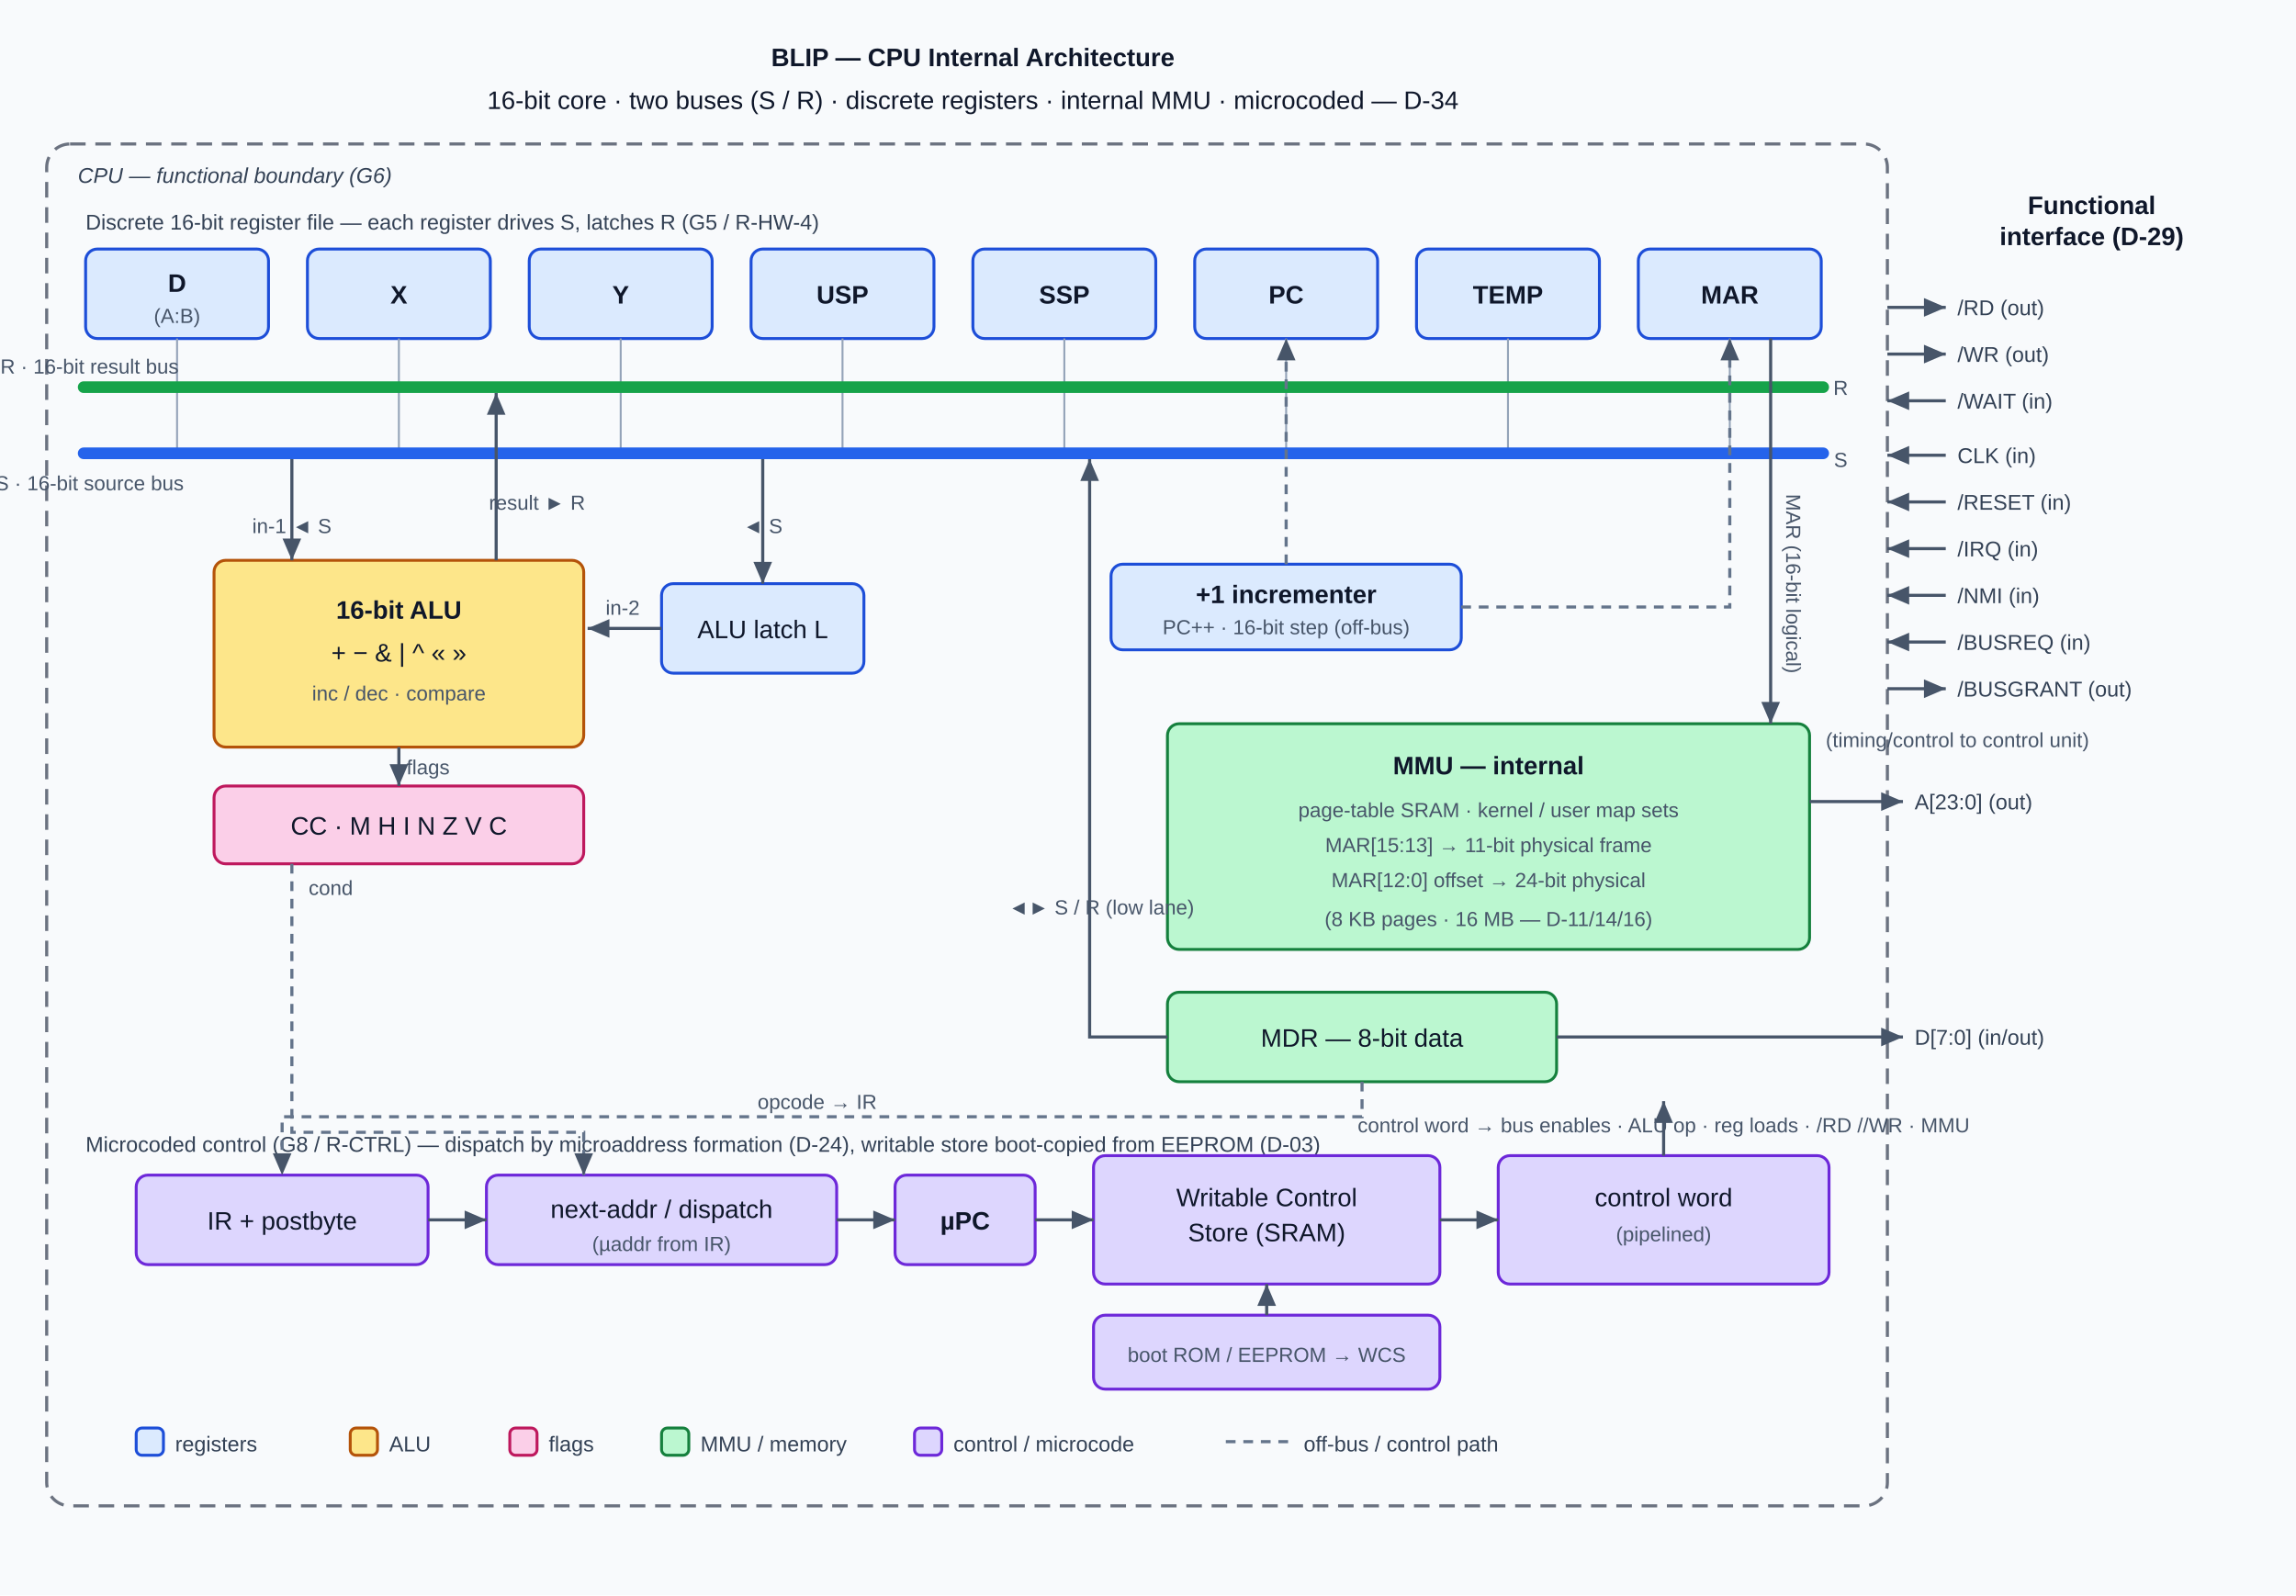
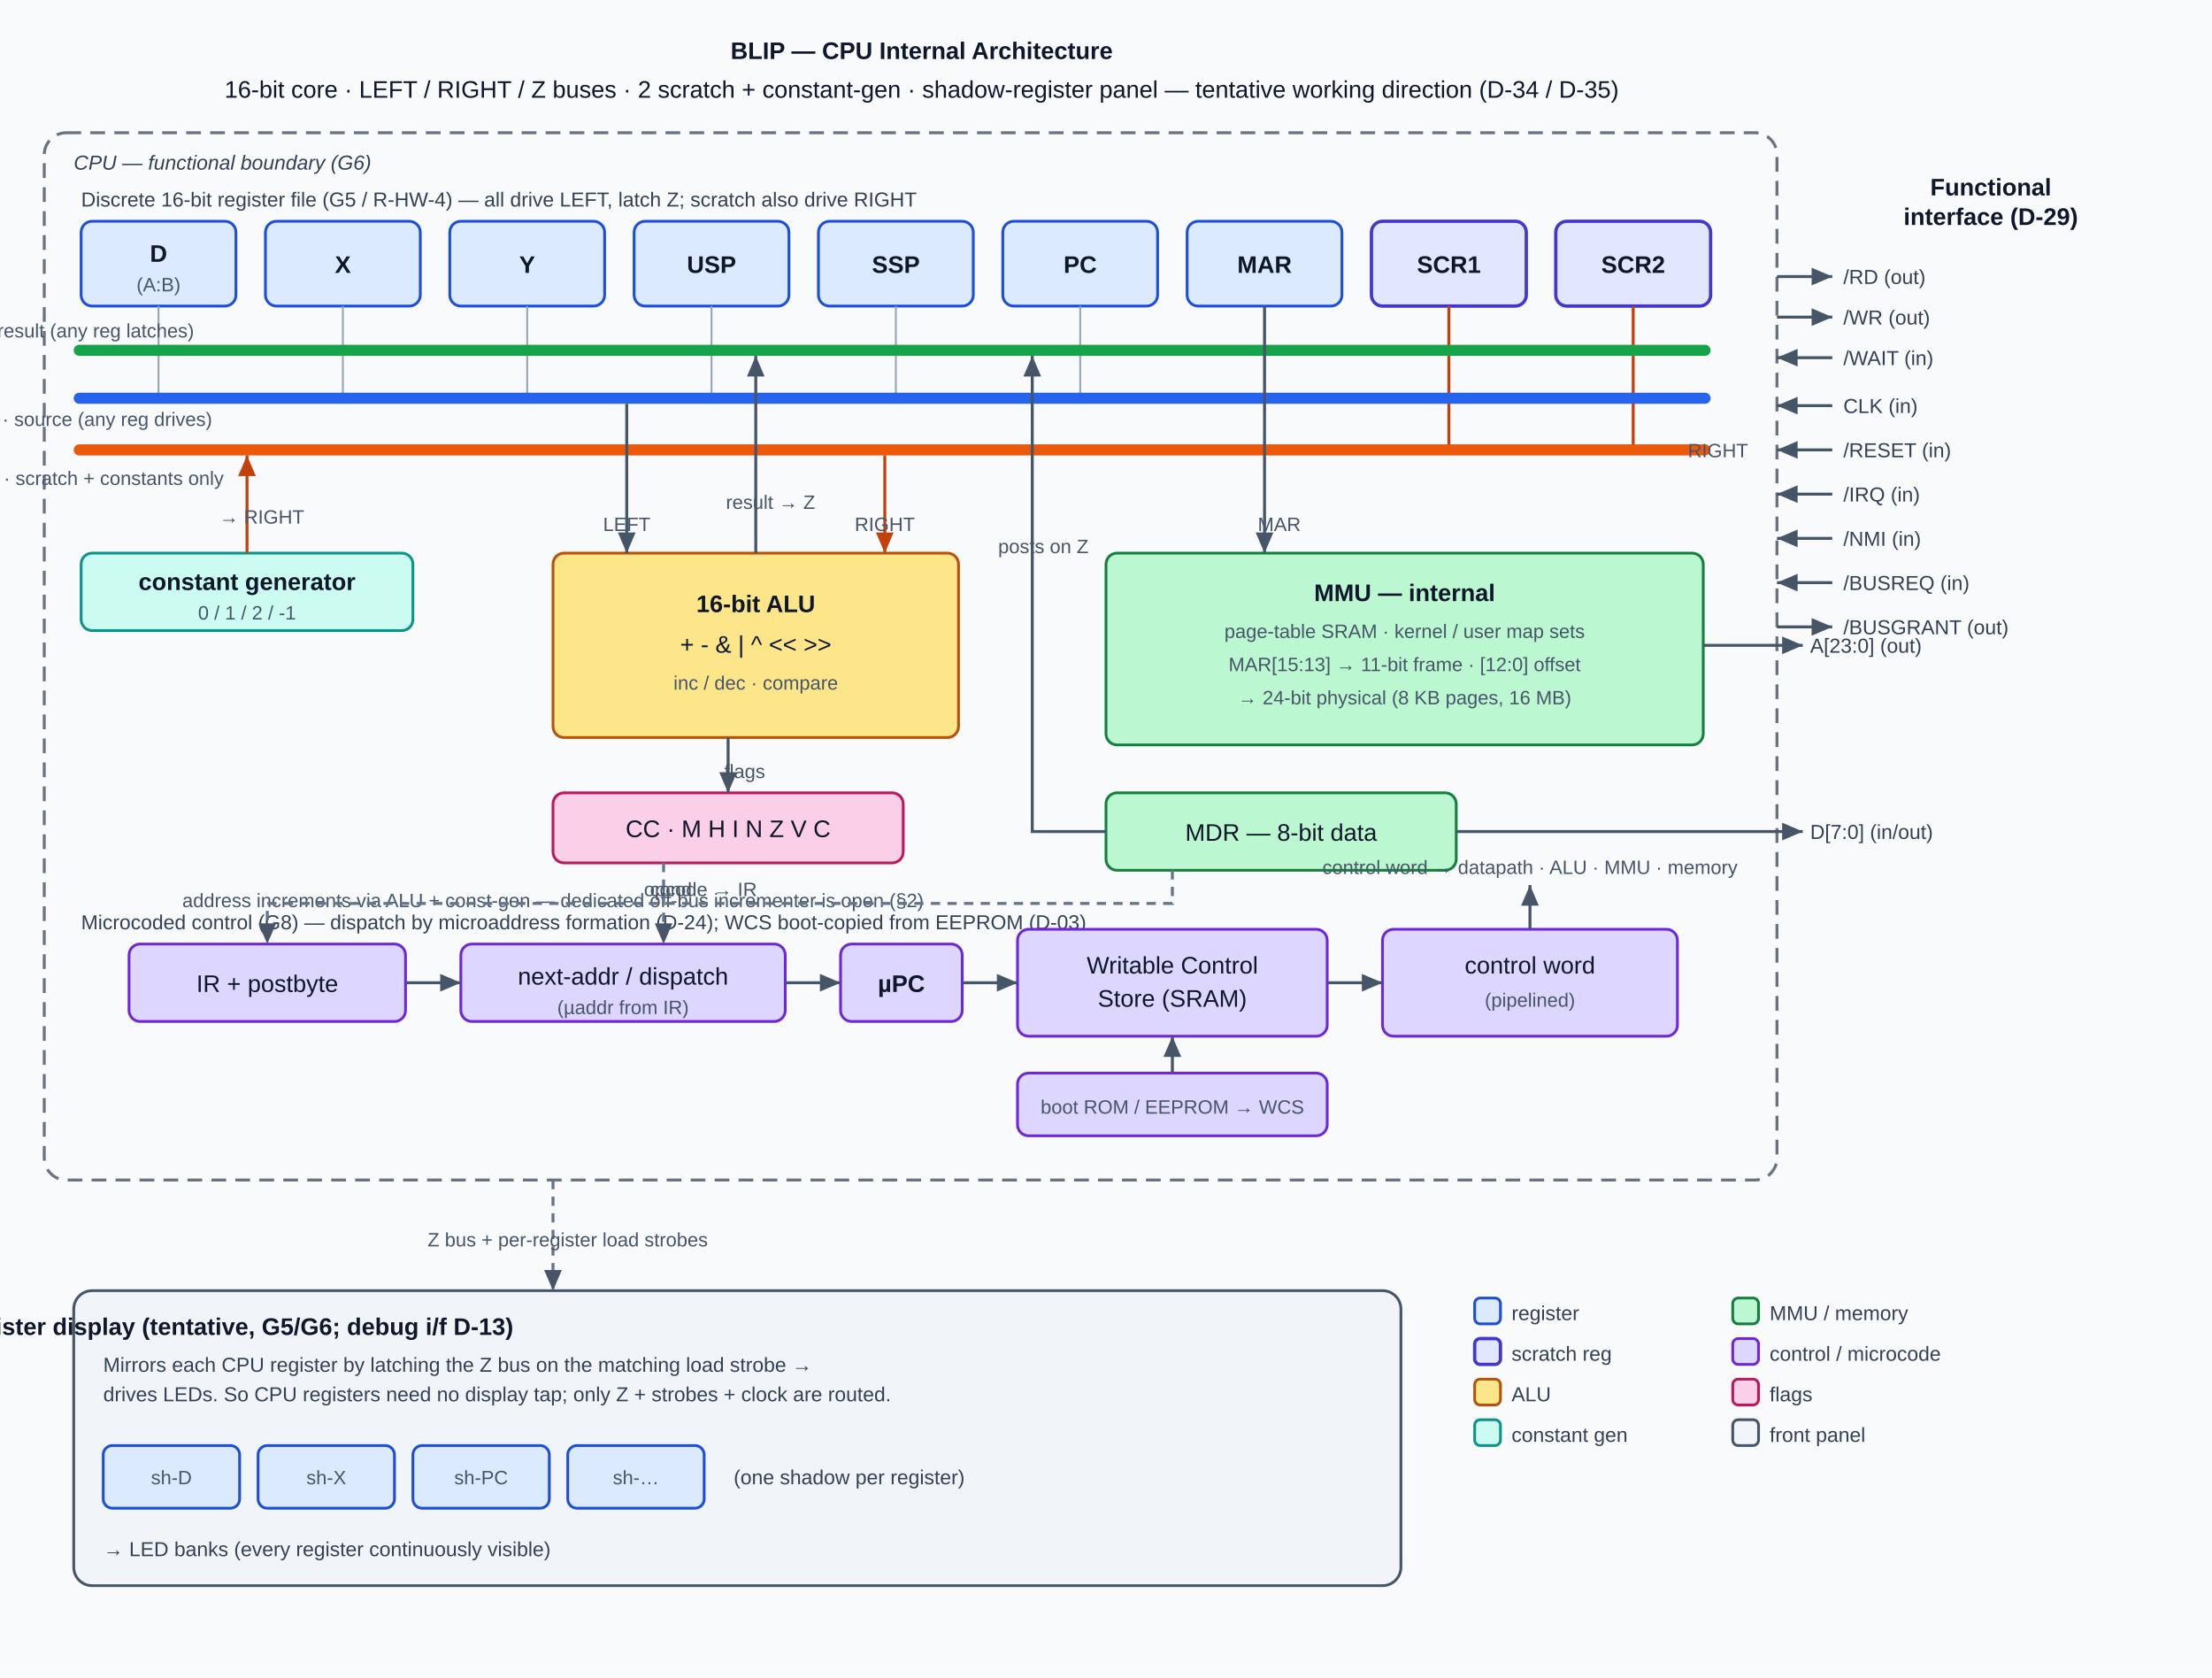
- <svg xmlns="http://www.w3.org/2000/svg" viewBox="0 0 1180 820" font-family="'Segoe UI',Arial,sans-serif">
+ <svg xmlns="http://www.w3.org/2000/svg" viewBox="0 0 1200 910" font-family="'Segoe UI',Arial,sans-serif">
  <defs>
    <marker id="ar" markerWidth="9" markerHeight="9" refX="7" refY="3" orient="auto">
      <path d="M0,0 L7,3 L0,6 Z" fill="#475569" />
+     </marker>
+     <marker id="aro" markerWidth="9" markerHeight="9" refX="7" refY="3" orient="auto">
+       <path d="M0,0 L7,3 L0,6 Z" fill="#c2410c" />
    </marker>
  </defs>
  <style>
    text{fill:#0f172a}
    .t{font-size:13px;text-anchor:middle}
    .tb{font-size:13px;font-weight:700;text-anchor:middle}
    .sm{font-size:10.5px;text-anchor:middle;fill:#475569}
    .lbl{font-size:11px;fill:#334155}
    .reg{fill:#dbeafe;stroke:#1d4ed8;stroke-width:1.5}
+     .scr{fill:#e0e7ff;stroke:#4338ca;stroke-width:1.8}
    .alu{fill:#fde68a;stroke:#b45309;stroke-width:1.5}
    .mem{fill:#bbf7d0;stroke:#15803d;stroke-width:1.5}
    .ctrl{fill:#ddd6fe;stroke:#6d28d9;stroke-width:1.5}
    .cc{fill:#fbcfe8;stroke:#be185d;stroke-width:1.5}
+     .konst{fill:#ccfbf1;stroke:#0d9488;stroke-width:1.5}
+     .fp{fill:#f1f5f9;stroke:#475569;stroke-width:1.5}
    .wire{stroke:#475569;stroke-width:1.6;fill:none}
    .tap{stroke:#94a3b8;stroke-width:1;fill:none}
+     .taps{stroke:#c2410c;stroke-width:1.6;fill:none}
    .dash{stroke:#64748b;stroke-width:1.6;fill:none;stroke-dasharray:5 4}
  </style>
-   <rect x="0" y="0" width="1180" height="820" fill="#f8fafc" />
-   <text x="500" y="34" class="tb" font-size="22">BLIP — CPU Internal Architecture</text>
-   <text x="500" y="56" class="t" font-size="12" fill="#475569">16-bit core · two buses (S / R) · discrete registers · internal MMU · microcoded — D-34</text>
-   <rect x="24" y="74" width="946" height="700" rx="12" fill="none" stroke="#6b7280" stroke-width="1.6" stroke-dasharray="8 5" />
-   <text x="40" y="94" class="lbl" font-style="italic">CPU — functional boundary (G6)</text>
-   <text x="44" y="118" class="lbl">Discrete 16-bit register file — each register drives S, latches R (G5 / R-HW-4)</text>
+   <rect x="0" y="0" width="1200" height="910" fill="#f8fafc" />
+   <text x="500" y="32" class="tb" font-size="22">BLIP — CPU Internal Architecture</text>
+   <text x="500" y="53" class="t" font-size="12" fill="#475569">16-bit core · LEFT / RIGHT / Z buses · 2 scratch + constant-gen · shadow-register panel — tentative working direction (D-34 / D-35)</text>
+   <rect x="24" y="72" width="940" height="568" rx="12" fill="none" stroke="#6b7280" stroke-width="1.6" stroke-dasharray="8 5" />
+   <text x="40" y="92" class="lbl" font-style="italic">CPU — functional boundary (G6)</text>
+   <text x="44" y="112" class="lbl">Discrete 16-bit register file (G5 / R-HW-4) — all drive LEFT, latch Z; scratch also drive RIGHT</text>
  <g>
-     <rect class="reg" x="44" y="128" width="94" height="46" rx="6" />
-     <text x="91" y="150" class="tb">D</text>
-     <text x="91" y="166" class="sm">(A:B)</text>
-     <rect class="reg" x="158" y="128" width="94" height="46" rx="6" />
-     <text x="205" y="156" class="tb">X</text>
-     <rect class="reg" x="272" y="128" width="94" height="46" rx="6" />
-     <text x="319" y="156" class="tb">Y</text>
-     <rect class="reg" x="386" y="128" width="94" height="46" rx="6" />
-     <text x="433" y="156" class="tb">USP</text>
-     <rect class="reg" x="500" y="128" width="94" height="46" rx="6" />
-     <text x="547" y="156" class="tb">SSP</text>
-     <rect class="reg" x="614" y="128" width="94" height="46" rx="6" />
-     <text x="661" y="156" class="tb">PC</text>
-     <rect class="reg" x="728" y="128" width="94" height="46" rx="6" />
-     <text x="775" y="156" class="tb">TEMP</text>
-     <rect class="reg" x="842" y="128" width="94" height="46" rx="6" />
-     <text x="889" y="156" class="tb">MAR</text>
+     <rect class="reg" x="44" y="120" width="84" height="46" rx="6" />
+     <text x="86" y="142" class="tb">D</text>
+     <text x="86" y="158" class="sm">(A:B)</text>
+     <rect class="reg" x="144" y="120" width="84" height="46" rx="6" />
+     <text x="186" y="148" class="tb">X</text>
+     <rect class="reg" x="244" y="120" width="84" height="46" rx="6" />
+     <text x="286" y="148" class="tb">Y</text>
+     <rect class="reg" x="344" y="120" width="84" height="46" rx="6" />
+     <text x="386" y="148" class="tb">USP</text>
+     <rect class="reg" x="444" y="120" width="84" height="46" rx="6" />
+     <text x="486" y="148" class="tb">SSP</text>
+     <rect class="reg" x="544" y="120" width="84" height="46" rx="6" />
+     <text x="586" y="148" class="tb">PC</text>
+     <rect class="reg" x="644" y="120" width="84" height="46" rx="6" />
+     <text x="686" y="148" class="tb">MAR</text>
+     <rect class="scr" x="744" y="120" width="84" height="46" rx="6" />
+     <text x="786" y="148" class="tb">SCR1</text>
+     <rect class="scr" x="844" y="120" width="84" height="46" rx="6" />
+     <text x="886" y="148" class="tb">SCR2</text>
  </g>
  <g class="tap">
-     <line x1="91" y1="174" x2="91" y2="236" />
-     <line x1="205" y1="174" x2="205" y2="236" />
-     <line x1="319" y1="174" x2="319" y2="236" />
-     <line x1="433" y1="174" x2="433" y2="236" />
-     <line x1="547" y1="174" x2="547" y2="236" />
-     <line x1="661" y1="174" x2="661" y2="236" />
-     <line x1="775" y1="174" x2="775" y2="236" />
-     <line x1="889" y1="174" x2="889" y2="236" />
+     <line x1="86" y1="166" x2="86" y2="216" />
+     <line x1="186" y1="166" x2="186" y2="216" />
+     <line x1="286" y1="166" x2="286" y2="216" />
+     <line x1="386" y1="166" x2="386" y2="216" />
+     <line x1="486" y1="166" x2="486" y2="216" />
+     <line x1="586" y1="166" x2="586" y2="216" />
+     <line x1="686" y1="166" x2="686" y2="216" />
  </g>
-   <rect x="40" y="196" width="900" height="6" rx="3" fill="#16a34a" />
-   <text x="946" y="203" class="sm" text-anchor="start" fill="#16a34a">R</text>
-   <rect x="40" y="230" width="900" height="6" rx="3" fill="#2563eb" />
-   <text x="946" y="240" class="sm" text-anchor="start" fill="#2563eb">S</text>
-   <text x="46" y="192" class="sm" text-anchor="start" fill="#16a34a">R · 16-bit result bus</text>
-   <text x="46" y="252" class="sm" text-anchor="start" fill="#2563eb">S · 16-bit source bus</text>
-   <rect class="alu" x="110" y="288" width="190" height="96" rx="6" />
-   <text x="205" y="318" class="tb">16-bit ALU</text>
-   <text x="205" y="340" class="t" font-size="12">+  −  &amp; | ^  «  »</text>
-   <text x="205" y="360" class="sm">inc / dec · compare</text>
-   <line class="wire" x1="150" y1="236" x2="150" y2="288" marker-end="url(#ar)" />
-   <text x="150" y="274" class="sm">in-1 ◄ S</text>
-   <line class="wire" x1="255" y1="288" x2="255" y2="202" marker-end="url(#ar)" />
-   <text x="276" y="262" class="sm" text-anchor="start">result ► R</text>
-   <rect class="reg" x="340" y="300" width="104" height="46" rx="6" />
-   <text x="392" y="328" class="t">ALU latch L</text>
-   <line class="wire" x1="392" y1="236" x2="392" y2="300" marker-end="url(#ar)" />
-   <text x="392" y="274" class="sm">◄ S</text>
-   <line class="wire" x1="340" y1="323" x2="302" y2="323" marker-end="url(#ar)" />
-   <text x="320" y="316" class="sm">in-2</text>
-   <rect class="cc" x="110" y="404" width="190" height="40" rx="6" />
-   <text x="205" y="429" class="t">CC  ·  M H I N Z V C</text>
-   <line class="wire" x1="205" y1="384" x2="205" y2="404" marker-end="url(#ar)" />
-   <text x="220" y="398" class="sm" text-anchor="start">flags</text>
-   <rect class="reg" x="571" y="290" width="180" height="44" rx="6" />
-   <text x="661" y="310" class="tb">+1 incrementer</text>
-   <text x="661" y="326" class="sm">PC++ · 16-bit step (off-bus)</text>
-   <line class="dash" x1="661" y1="290" x2="661" y2="174" marker-end="url(#ar)" />
-   <path class="dash" d="M751,312 H889 V174" marker-end="url(#ar)" />
-   <rect class="mem" x="600" y="372" width="330" height="116" rx="6" />
-   <text x="765" y="398" class="tb">MMU — internal</text>
-   <text x="765" y="420" class="sm">page-table SRAM · kernel / user map sets</text>
-   <text x="765" y="438" class="sm">MAR[15:13] → 11-bit physical frame</text>
-   <text x="765" y="456" class="sm">MAR[12:0] offset → 24-bit physical</text>
-   <text x="765" y="476" class="sm">(8 KB pages · 16 MB — D-11/14/16)</text>
-   <line class="wire" x1="910" y1="174" x2="910" y2="372" marker-end="url(#ar)" />
-   <text x="918" y="300" class="sm" text-anchor="start" transform="rotate(90 918 300)">MAR (16-bit logical)</text>
-   <line class="wire" x1="930" y1="412" x2="978" y2="412" marker-end="url(#ar)" />
-   <rect class="mem" x="600" y="510" width="200" height="46" rx="6" />
-   <text x="700" y="538" class="t">MDR — 8-bit data</text>
-   <path class="wire" d="M600,533 H560 V236" marker-end="url(#ar)" />
-   <text x="566" y="470" class="sm" text-anchor="start">◄► S / R (low lane)</text>
-   <line class="wire" x1="800" y1="533" x2="978" y2="533" marker-end="url(#ar)" />
-   <text x="44" y="592" class="lbl">Microcoded control (G8 / R-CTRL) — dispatch by microaddress formation (D-24), writable store boot-copied from EEPROM (D-03)</text>
-   <rect class="ctrl" x="70" y="604" width="150" height="46" rx="6" />
-   <text x="145" y="632" class="t">IR + postbyte</text>
-   <rect class="ctrl" x="250" y="604" width="180" height="46" rx="6" />
-   <text x="340" y="626" class="t">next-addr / dispatch</text>
-   <text x="340" y="643" class="sm">(µaddr from IR)</text>
-   <rect class="ctrl" x="460" y="604" width="72" height="46" rx="6" />
-   <text x="496" y="632" class="tb">µPC</text>
-   <rect class="ctrl" x="562" y="594" width="178" height="66" rx="6" />
-   <text x="651" y="620" class="t">Writable Control</text>
-   <text x="651" y="638" class="t">Store (SRAM)</text>
-   <rect class="ctrl" x="770" y="594" width="170" height="66" rx="6" />
-   <text x="855" y="620" class="t">control word</text>
-   <text x="855" y="638" class="sm">(pipelined)</text>
-   <rect class="ctrl" x="562" y="676" width="178" height="38" rx="6" />
-   <text x="651" y="700" class="sm">boot ROM / EEPROM → WCS</text>
-   <line class="wire" x1="220" y1="627" x2="250" y2="627" marker-end="url(#ar)" />
-   <line class="wire" x1="430" y1="627" x2="460" y2="627" marker-end="url(#ar)" />
-   <line class="wire" x1="532" y1="627" x2="562" y2="627" marker-end="url(#ar)" />
-   <line class="wire" x1="740" y1="627" x2="770" y2="627" marker-end="url(#ar)" />
-   <line class="wire" x1="651" y1="676" x2="651" y2="660" marker-end="url(#ar)" />
-   <path class="dash" d="M700,556 V574 H145 V604" marker-end="url(#ar)" />
-   <text x="420" y="570" class="sm">opcode → IR</text>
-   <path class="dash" d="M150,444 V582 H300 V604" marker-end="url(#ar)" />
-   <text x="170" y="460" class="sm" text-anchor="start">cond</text>
-   <line class="wire" x1="855" y1="594" x2="855" y2="566" marker-end="url(#ar)" stroke-width="2.4" />
-   <text x="855" y="582" class="sm">control word → bus enables · ALU op · reg loads · /RD //WR · MMU</text>
-   <text x="1075" y="110" class="tb" font-size="12">Functional</text>
-   <text x="1075" y="126" class="tb" font-size="12">interface (D-29)</text>
-   <text x="984" y="416" class="lbl" text-anchor="start">A[23:0]  (out)</text>
-   <text x="984" y="537" class="lbl" text-anchor="start">D[7:0]  (in/out)</text>
+   <g class="taps">
+     <line x1="786" y1="166" x2="786" y2="244" />
+     <line x1="886" y1="166" x2="886" y2="244" />
+   </g>
+   <rect x="40" y="187" width="888" height="6" rx="3" fill="#16a34a" />
+   <text x="44" y="183" class="sm" text-anchor="start" fill="#16a34a">Z · result (any reg latches)</text>
+   <rect x="40" y="213" width="888" height="6" rx="3" fill="#2563eb" />
+   <text x="44" y="231" class="sm" text-anchor="start" fill="#2563eb">LEFT · source (any reg drives)</text>
+   <rect x="40" y="241" width="888" height="6" rx="3" fill="#ea580c" />
+   <text x="932" y="248" class="sm" text-anchor="start" fill="#c2410c">RIGHT</text>
+   <text x="44" y="263" class="sm" text-anchor="start" fill="#c2410c">RIGHT · scratch + constants only</text>
+   <rect class="konst" x="44" y="300" width="180" height="42" rx="6" />
+   <text x="134" y="320" class="tb">constant generator</text>
+   <text x="134" y="336" class="sm">0 / 1 / 2 / -1</text>
+   <line class="taps" x1="134" y1="300" x2="134" y2="247" marker-end="url(#aro)" />
+   <text x="142" y="284" class="sm" text-anchor="start" fill="#c2410c">→ RIGHT</text>
+   <rect class="alu" x="300" y="300" width="220" height="100" rx="6" />
+   <text x="410" y="332" class="tb">16-bit ALU</text>
+   <text x="410" y="354" class="t" font-size="12">+  -  &amp; | ^  &lt;&lt; &gt;&gt;</text>
+   <text x="410" y="374" class="sm">inc / dec · compare</text>
+   <line class="wire" x1="340" y1="219" x2="340" y2="300" marker-end="url(#ar)" />
+   <text x="340" y="288" class="sm">LEFT</text>
+   <line class="taps" x1="480" y1="247" x2="480" y2="300" marker-end="url(#aro)" />
+   <text x="480" y="288" class="sm" fill="#c2410c">RIGHT</text>
+   <line class="wire" x1="410" y1="300" x2="410" y2="193" marker-end="url(#ar)" />
+   <text x="418" y="276" class="sm" text-anchor="start">result → Z</text>
+   <rect class="cc" x="300" y="430" width="190" height="38" rx="6" />
+   <text x="395" y="454" class="t">CC · M H I N Z V C</text>
+   <line class="wire" x1="395" y1="400" x2="395" y2="430" marker-end="url(#ar)" />
+   <text x="404" y="422" class="sm" text-anchor="start">flags</text>
+   <rect class="mem" x="600" y="300" width="324" height="104" rx="6" />
+   <text x="762" y="326" class="tb">MMU — internal</text>
+   <text x="762" y="346" class="sm">page-table SRAM · kernel / user map sets</text>
+   <text x="762" y="364" class="sm">MAR[15:13] → 11-bit frame · [12:0] offset</text>
+   <text x="762" y="382" class="sm">→ 24-bit physical (8 KB pages, 16 MB)</text>
+   <line class="wire" x1="686" y1="166" x2="686" y2="300" marker-end="url(#ar)" />
+   <text x="694" y="288" class="sm" text-anchor="start">MAR</text>
+   <line class="wire" x1="924" y1="350" x2="978" y2="350" marker-end="url(#ar)" />
+   <rect class="mem" x="600" y="430" width="190" height="42" rx="6" />
+   <text x="695" y="456" class="t">MDR — 8-bit data</text>
+   <line class="wire" x1="790" y1="451" x2="978" y2="451" marker-end="url(#ar)" />
+   <path class="wire" d="M600,451 H560 V193" marker-end="url(#ar)" />
+   <text x="566" y="300" class="sm" text-anchor="start">posts on Z</text>
+   <text x="300" y="492" class="sm" text-anchor="start" fill="#94a3b8">address increments via ALU + const-gen — dedicated off-bus incrementer is open (§2)</text>
+   <text x="44" y="504" class="lbl">Microcoded control (G8) — dispatch by microaddress formation (D-24); WCS boot-copied from EEPROM (D-03)</text>
+   <rect class="ctrl" x="70" y="512" width="150" height="42" rx="6" />
+   <text x="145" y="538" class="t">IR + postbyte</text>
+   <rect class="ctrl" x="250" y="512" width="176" height="42" rx="6" />
+   <text x="338" y="534" class="t">next-addr / dispatch</text>
+   <text x="338" y="550" class="sm">(µaddr from IR)</text>
+   <rect class="ctrl" x="456" y="512" width="66" height="42" rx="6" />
+   <text x="489" y="538" class="tb">µPC</text>
+   <rect class="ctrl" x="552" y="504" width="168" height="58" rx="6" />
+   <text x="636" y="528" class="t">Writable Control</text>
+   <text x="636" y="546" class="t">Store (SRAM)</text>
+   <rect class="ctrl" x="750" y="504" width="160" height="58" rx="6" />
+   <text x="830" y="528" class="t">control word</text>
+   <text x="830" y="546" class="sm">(pipelined)</text>
+   <rect class="ctrl" x="552" y="582" width="168" height="34" rx="6" />
+   <text x="636" y="604" class="sm">boot ROM / EEPROM → WCS</text>
+   <line class="wire" x1="220" y1="533" x2="250" y2="533" marker-end="url(#ar)" />
+   <line class="wire" x1="426" y1="533" x2="456" y2="533" marker-end="url(#ar)" />
+   <line class="wire" x1="522" y1="533" x2="552" y2="533" marker-end="url(#ar)" />
+   <line class="wire" x1="720" y1="533" x2="750" y2="533" marker-end="url(#ar)" />
+   <line class="wire" x1="636" y1="582" x2="636" y2="562" marker-end="url(#ar)" />
+   <line class="wire" x1="830" y1="504" x2="830" y2="480" marker-end="url(#ar)" stroke-width="2.4" />
+   <text x="830" y="474" class="sm">control word → datapath · ALU · MMU · memory</text>
+   <path class="dash" d="M636,472 V490 H145 V512" marker-end="url(#ar)" />
+   <text x="380" y="486" class="sm">opcode → IR</text>
+   <path class="dash" d="M360,468 V512" marker-end="url(#ar)" />
+   <text x="364" y="486" class="sm" text-anchor="start">cond</text>
+   <text x="1080" y="106" class="tb" font-size="12">Functional</text>
+   <text x="1080" y="122" class="tb" font-size="12">interface (D-29)</text>
+   <text x="982" y="354" class="lbl" text-anchor="start">A[23:0]  (out)</text>
+   <text x="982" y="455" class="lbl" text-anchor="start">D[7:0]  (in/out)</text>
  <g>
-     <line class="wire" x1="970" y1="158" x2="1000" y2="158" marker-end="url(#ar)" />
-     <text x="1006" y="162" class="lbl" text-anchor="start">/RD  (out)</text>
-     <line class="wire" x1="970" y1="182" x2="1000" y2="182" marker-end="url(#ar)" />
-     <text x="1006" y="186" class="lbl" text-anchor="start">/WR  (out)</text>
-     <line class="wire" x1="1000" y1="206" x2="970" y2="206" marker-end="url(#ar)" />
-     <text x="1006" y="210" class="lbl" text-anchor="start">/WAIT  (in)</text>
-     <line class="wire" x1="1000" y1="234" x2="970" y2="234" marker-end="url(#ar)" />
-     <text x="1006" y="238" class="lbl" text-anchor="start">CLK  (in)</text>
-     <line class="wire" x1="1000" y1="258" x2="970" y2="258" marker-end="url(#ar)" />
-     <text x="1006" y="262" class="lbl" text-anchor="start">/RESET  (in)</text>
-     <line class="wire" x1="1000" y1="282" x2="970" y2="282" marker-end="url(#ar)" />
-     <text x="1006" y="286" class="lbl" text-anchor="start">/IRQ  (in)</text>
-     <line class="wire" x1="1000" y1="306" x2="970" y2="306" marker-end="url(#ar)" />
-     <text x="1006" y="310" class="lbl" text-anchor="start">/NMI  (in)</text>
-     <line class="wire" x1="1000" y1="330" x2="970" y2="330" marker-end="url(#ar)" />
-     <text x="1006" y="334" class="lbl" text-anchor="start">/BUSREQ  (in)</text>
-     <line class="wire" x1="970" y1="354" x2="1000" y2="354" marker-end="url(#ar)" />
-     <text x="1006" y="358" class="lbl" text-anchor="start">/BUSGRANT (out)</text>
+     <line class="wire" x1="964" y1="150" x2="994" y2="150" marker-end="url(#ar)" />
+     <text x="1000" y="154" class="lbl" text-anchor="start">/RD  (out)</text>
+     <line class="wire" x1="964" y1="172" x2="994" y2="172" marker-end="url(#ar)" />
+     <text x="1000" y="176" class="lbl" text-anchor="start">/WR  (out)</text>
+     <line class="wire" x1="994" y1="194" x2="964" y2="194" marker-end="url(#ar)" />
+     <text x="1000" y="198" class="lbl" text-anchor="start">/WAIT  (in)</text>
+     <line class="wire" x1="994" y1="220" x2="964" y2="220" marker-end="url(#ar)" />
+     <text x="1000" y="224" class="lbl" text-anchor="start">CLK  (in)</text>
+     <line class="wire" x1="994" y1="244" x2="964" y2="244" marker-end="url(#ar)" />
+     <text x="1000" y="248" class="lbl" text-anchor="start">/RESET  (in)</text>
+     <line class="wire" x1="994" y1="268" x2="964" y2="268" marker-end="url(#ar)" />
+     <text x="1000" y="272" class="lbl" text-anchor="start">/IRQ  (in)</text>
+     <line class="wire" x1="994" y1="292" x2="964" y2="292" marker-end="url(#ar)" />
+     <text x="1000" y="296" class="lbl" text-anchor="start">/NMI  (in)</text>
+     <line class="wire" x1="994" y1="316" x2="964" y2="316" marker-end="url(#ar)" />
+     <text x="1000" y="320" class="lbl" text-anchor="start">/BUSREQ  (in)</text>
+     <line class="wire" x1="964" y1="340" x2="994" y2="340" marker-end="url(#ar)" />
+     <text x="1000" y="344" class="lbl" text-anchor="start">/BUSGRANT (out)</text>
  </g>
-   <text x="1006" y="384" class="sm" text-anchor="start" fill="#94a3b8">(timing/control to control unit)</text>
+   <rect class="fp" x="40" y="700" width="720" height="160" rx="10" />
+   <text x="56" y="724" class="tb" text-anchor="start">Front panel — shadow-register display (tentative, G5/G6; debug i/f D-13)</text>
+   <text x="56" y="744" class="lbl" text-anchor="start">Mirrors each CPU register by latching the Z bus on the matching load strobe →</text>
+   <text x="56" y="760" class="lbl" text-anchor="start">drives LEDs. So CPU registers need no display tap; only Z + strobes + clock are routed.</text>
  <g>
-     <rect x="70" y="734" width="14" height="14" rx="3" class="reg" />
-     <text x="90" y="746" class="lbl" text-anchor="start">registers</text>
-     <rect x="180" y="734" width="14" height="14" rx="3" class="alu" />
-     <text x="200" y="746" class="lbl" text-anchor="start">ALU</text>
-     <rect x="262" y="734" width="14" height="14" rx="3" class="cc" />
-     <text x="282" y="746" class="lbl" text-anchor="start">flags</text>
-     <rect x="340" y="734" width="14" height="14" rx="3" class="mem" />
-     <text x="360" y="746" class="lbl" text-anchor="start">MMU / memory</text>
-     <rect x="470" y="734" width="14" height="14" rx="3" class="ctrl" />
-     <text x="490" y="746" class="lbl" text-anchor="start">control / microcode</text>
-     <line class="dash" x1="630" y1="741" x2="664" y2="741" />
-     <text x="670" y="746" class="lbl" text-anchor="start">off-bus / control path</text>
+     <rect class="reg" x="56" y="784" width="74" height="34" rx="5" />
+     <text x="93" y="805" class="sm">sh-D</text>
+     <rect class="reg" x="140" y="784" width="74" height="34" rx="5" />
+     <text x="177" y="805" class="sm">sh-X</text>
+     <rect class="reg" x="224" y="784" width="74" height="34" rx="5" />
+     <text x="261" y="805" class="sm">sh-PC</text>
+     <rect class="reg" x="308" y="784" width="74" height="34" rx="5" />
+     <text x="345" y="805" class="sm">sh-…</text>
+     <text x="398" y="805" class="lbl" text-anchor="start">(one shadow per register)</text>
+   </g>
+   <text x="56" y="844" class="lbl" text-anchor="start">→ LED banks (every register continuously visible)</text>
+   <line class="dash" x1="300" y1="640" x2="300" y2="700" marker-end="url(#ar)" />
+   <text x="308" y="676" class="sm" text-anchor="start">Z bus + per-register load strobes</text>
+   <g>
+     <rect x="800" y="704" width="14" height="14" rx="3" class="reg" />
+     <text x="820" y="716" class="lbl" text-anchor="start">register</text>
+     <rect x="800" y="726" width="14" height="14" rx="3" class="scr" />
+     <text x="820" y="738" class="lbl" text-anchor="start">scratch reg</text>
+     <rect x="800" y="748" width="14" height="14" rx="3" class="alu" />
+     <text x="820" y="760" class="lbl" text-anchor="start">ALU</text>
+     <rect x="800" y="770" width="14" height="14" rx="3" class="konst" />
+     <text x="820" y="782" class="lbl" text-anchor="start">constant gen</text>
+     <rect x="940" y="704" width="14" height="14" rx="3" class="mem" />
+     <text x="960" y="716" class="lbl" text-anchor="start">MMU / memory</text>
+     <rect x="940" y="726" width="14" height="14" rx="3" class="ctrl" />
+     <text x="960" y="738" class="lbl" text-anchor="start">control / microcode</text>
+     <rect x="940" y="748" width="14" height="14" rx="3" class="cc" />
+     <text x="960" y="760" class="lbl" text-anchor="start">flags</text>
+     <rect x="940" y="770" width="14" height="14" rx="3" class="fp" />
+     <text x="960" y="782" class="lbl" text-anchor="start">front panel</text>
  </g>
</svg>
